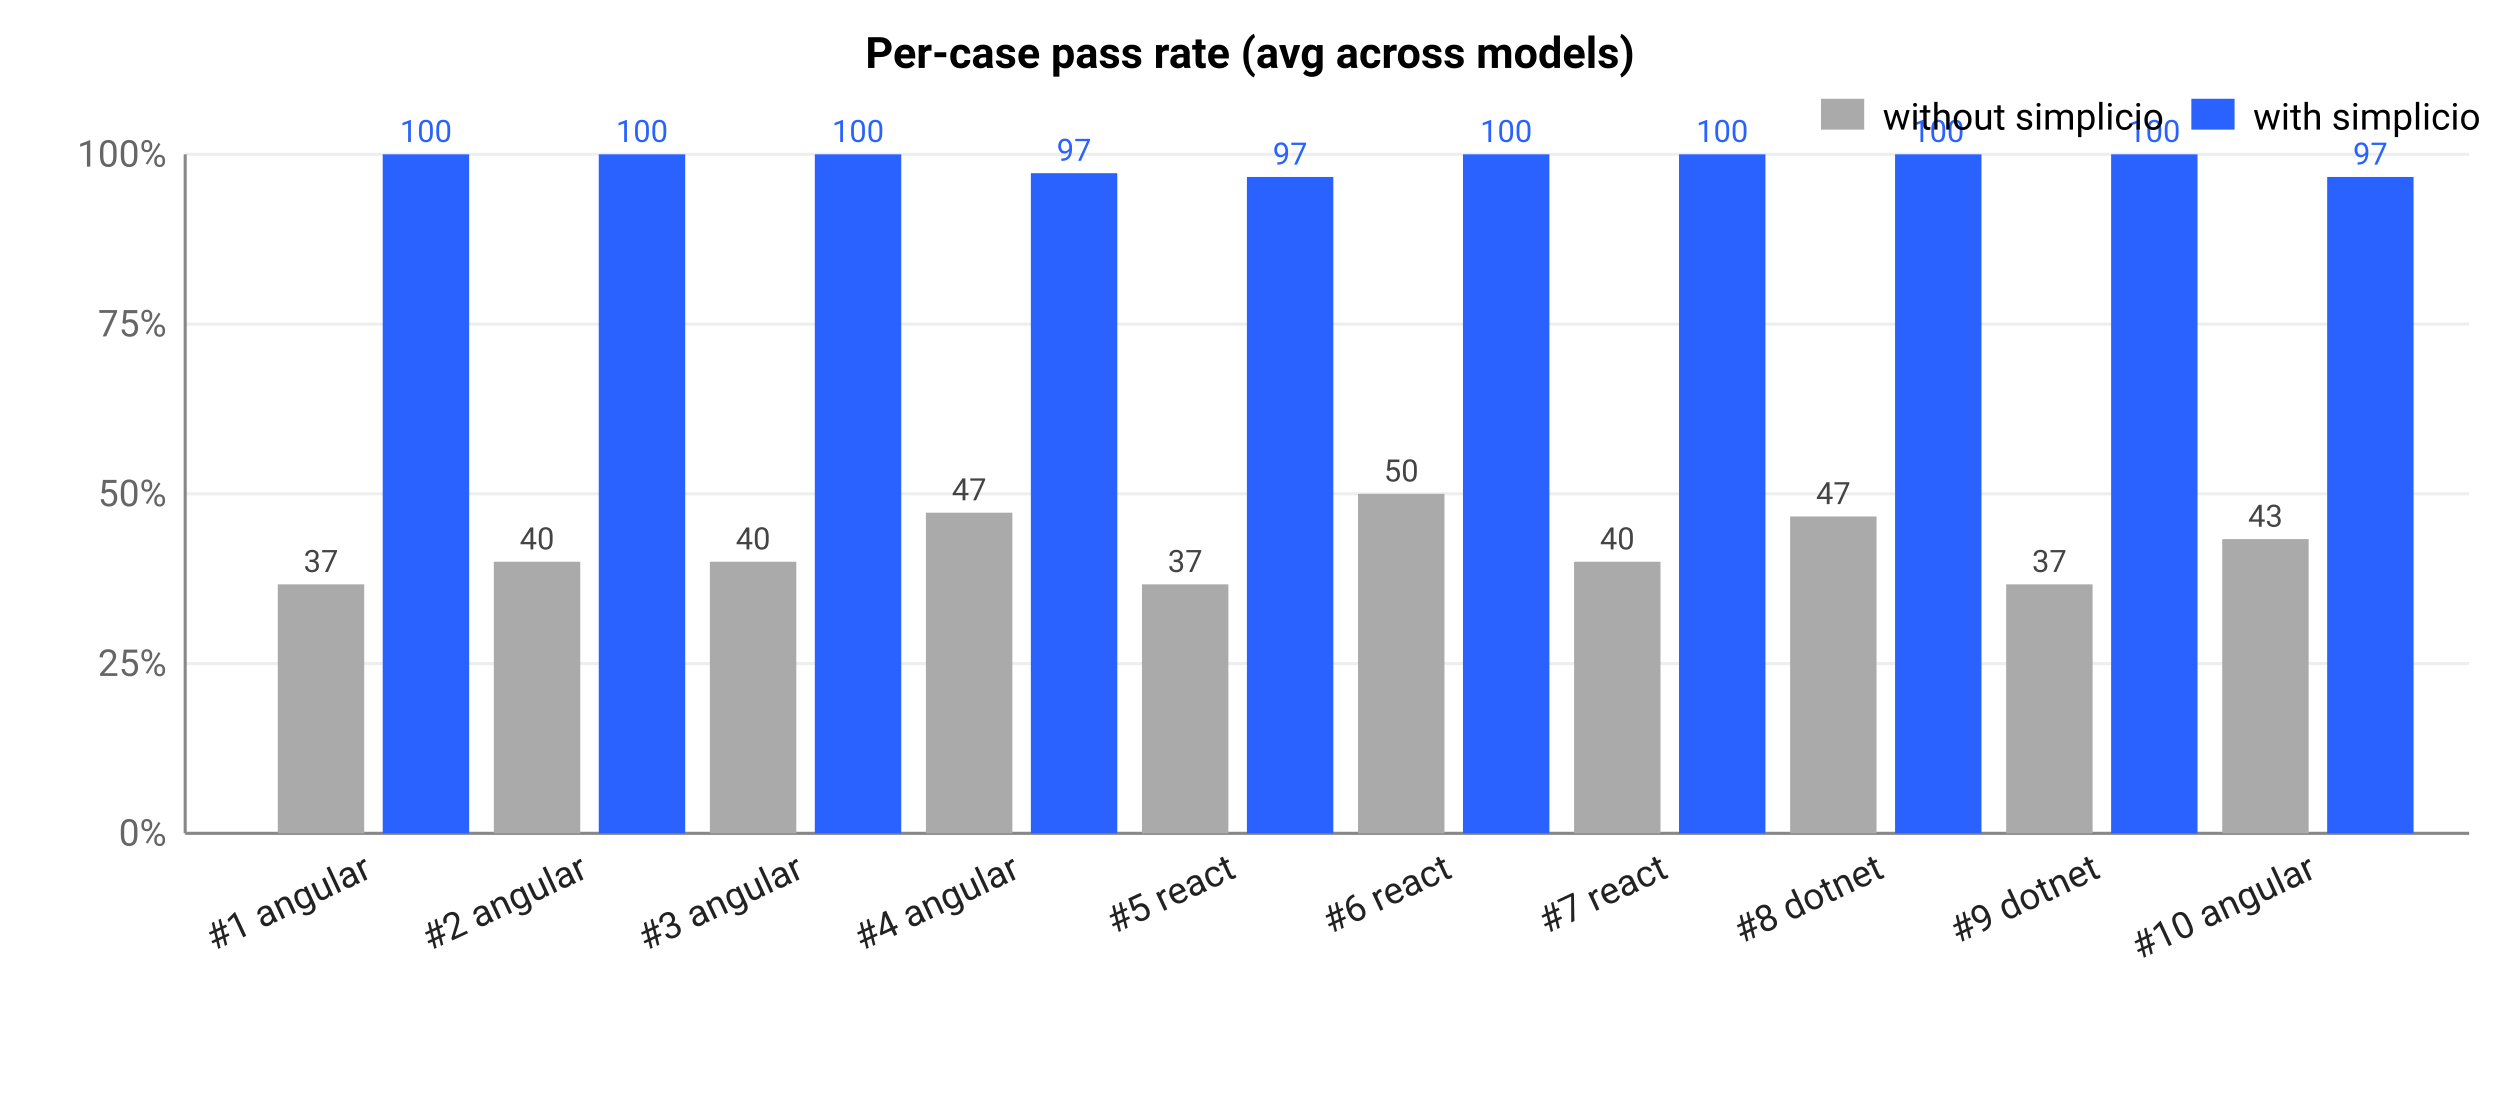
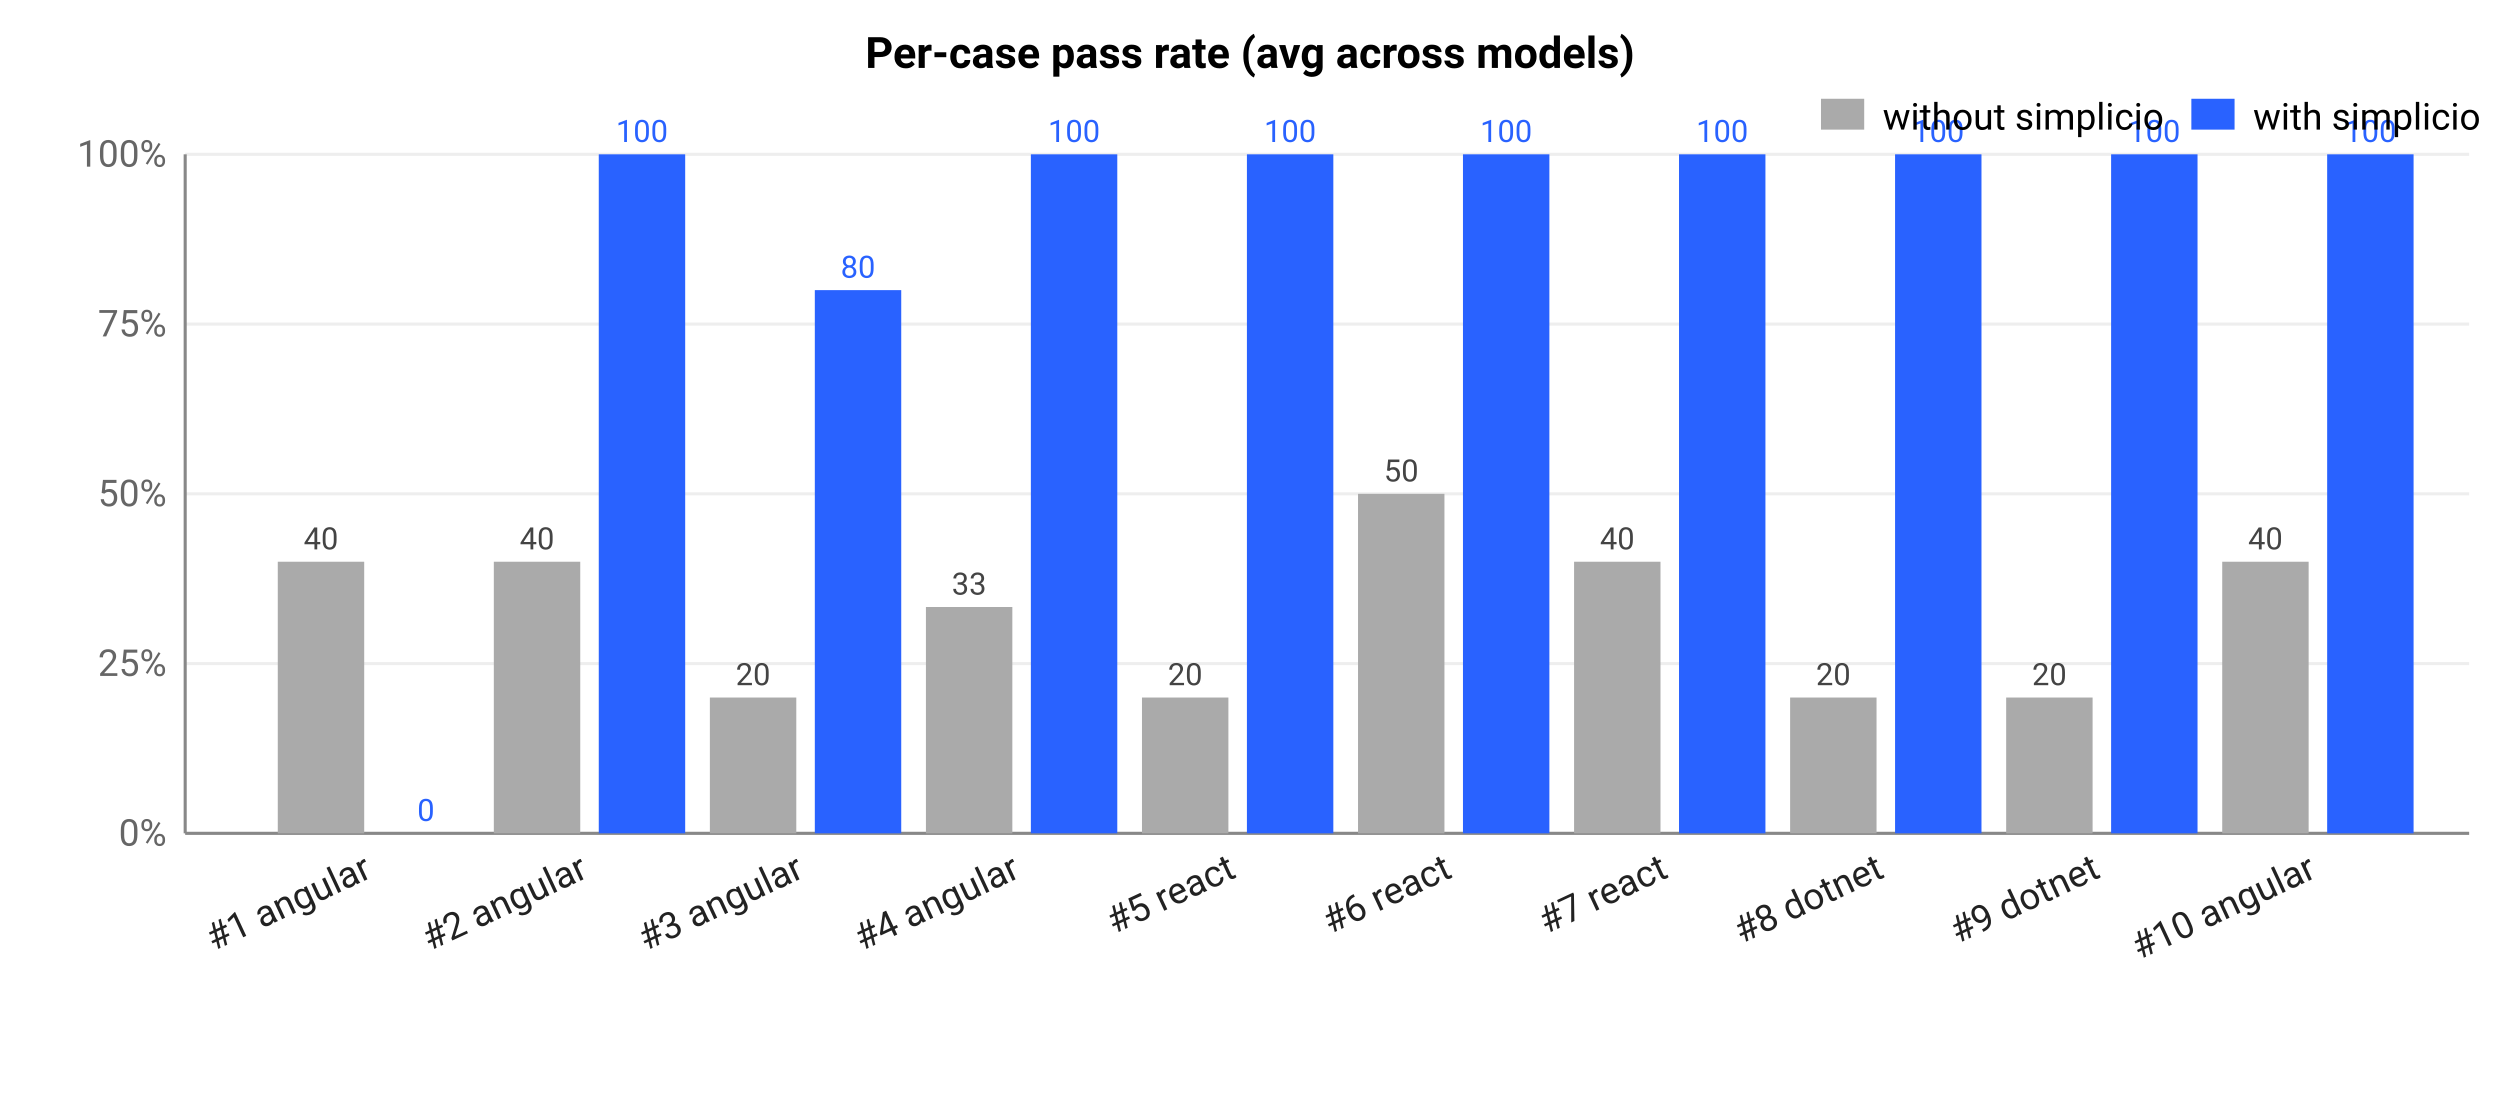
<svg xmlns="http://www.w3.org/2000/svg" viewBox="0 0 810 360" font-family="-apple-system,Segoe UI,Roboto,sans-serif" font-size="12">
  <style>.bar-sem{fill:#aaa}.bar-com{fill:#2962ff}.lbl{fill:#222}.ax{stroke:#888;stroke-width:1}.grid{stroke:#eee;stroke-width:1}</style>
  <text x="405.0" y="22" text-anchor="middle" font-weight="600" font-size="14">Per-case pass rate (avg across models)</text>
  <line x1="60" y1="50.0" x2="800" y2="50.0" class="grid" />
  <text x="54" y="54.0" text-anchor="end" fill="#666">100%</text>
  <line x1="60" y1="105.0" x2="800" y2="105.0" class="grid" />
  <text x="54" y="109.0" text-anchor="end" fill="#666">75%</text>
  <line x1="60" y1="160.0" x2="800" y2="160.0" class="grid" />
  <text x="54" y="164.0" text-anchor="end" fill="#666">50%</text>
  <line x1="60" y1="215.0" x2="800" y2="215.0" class="grid" />
  <text x="54" y="219.0" text-anchor="end" fill="#666">25%</text>
  <line x1="60" y1="270.0" x2="800" y2="270.0" class="grid" />
  <text x="54" y="274.0" text-anchor="end" fill="#666">0%</text>
  <line x1="60" y1="270" x2="800" y2="270" class="ax" />
  <line x1="60" y1="50" x2="60" y2="270" class="ax" />
-   <rect x="90" y="189.333" width="28" height="80.667" class="bar-sem" />
-   <rect x="124" y="50.0" width="28" height="220.0" class="bar-com" />
-   <text x="104.0" y="185.333" text-anchor="middle" fill="#444" font-size="10">37</text>
-   <text x="138.0" y="46.0" text-anchor="middle" fill="#2962ff" font-size="10">100</text>
+   <rect x="90" y="182.0" width="28" height="88.0" class="bar-sem" />
+   <rect x="124" y="270.0" width="28" height="0.0" class="bar-com" />
+   <text x="104.0" y="178.0" text-anchor="middle" fill="#444" font-size="10">40</text>
+   <text x="138.0" y="266.0" text-anchor="middle" fill="#2962ff" font-size="10">0</text>
  <text x="121" y="284" transform="rotate(-25 121 284)" text-anchor="end" class="lbl">#1 angular</text>
  <rect x="160" y="182.0" width="28" height="88.0" class="bar-sem" />
  <rect x="194" y="50.0" width="28" height="220.0" class="bar-com" />
  <text x="174.0" y="178.0" text-anchor="middle" fill="#444" font-size="10">40</text>
  <text x="208.0" y="46.0" text-anchor="middle" fill="#2962ff" font-size="10">100</text>
  <text x="191" y="284" transform="rotate(-25 191 284)" text-anchor="end" class="lbl">#2 angular</text>
-   <rect x="230" y="182.0" width="28" height="88.0" class="bar-sem" />
-   <rect x="264" y="50.0" width="28" height="220.0" class="bar-com" />
-   <text x="244.0" y="178.0" text-anchor="middle" fill="#444" font-size="10">40</text>
-   <text x="278.0" y="46.0" text-anchor="middle" fill="#2962ff" font-size="10">100</text>
+   <rect x="230" y="226.0" width="28" height="44.0" class="bar-sem" />
+   <rect x="264" y="94.0" width="28" height="176.0" class="bar-com" />
+   <text x="244.0" y="222.0" text-anchor="middle" fill="#444" font-size="10">20</text>
+   <text x="278.0" y="90.0" text-anchor="middle" fill="#2962ff" font-size="10">80</text>
  <text x="261" y="284" transform="rotate(-25 261 284)" text-anchor="end" class="lbl">#3 angular</text>
-   <rect x="300" y="166.111" width="28" height="103.889" class="bar-sem" />
-   <rect x="334" y="56.111" width="28" height="213.889" class="bar-com" />
-   <text x="314.0" y="162.111" text-anchor="middle" fill="#444" font-size="10">47</text>
-   <text x="348.0" y="52.111" text-anchor="middle" fill="#2962ff" font-size="10">97</text>
+   <rect x="300" y="196.667" width="28" height="73.333" class="bar-sem" />
+   <rect x="334" y="50.0" width="28" height="220.0" class="bar-com" />
+   <text x="314.0" y="192.667" text-anchor="middle" fill="#444" font-size="10">33</text>
+   <text x="348.0" y="46.0" text-anchor="middle" fill="#2962ff" font-size="10">100</text>
  <text x="331" y="284" transform="rotate(-25 331 284)" text-anchor="end" class="lbl">#4 angular</text>
-   <rect x="370" y="189.333" width="28" height="80.667" class="bar-sem" />
-   <rect x="404" y="57.333" width="28" height="212.667" class="bar-com" />
-   <text x="384.0" y="185.333" text-anchor="middle" fill="#444" font-size="10">37</text>
-   <text x="418.0" y="53.333" text-anchor="middle" fill="#2962ff" font-size="10">97</text>
+   <rect x="370" y="226.0" width="28" height="44.0" class="bar-sem" />
+   <rect x="404" y="50.0" width="28" height="220.0" class="bar-com" />
+   <text x="384.0" y="222.0" text-anchor="middle" fill="#444" font-size="10">20</text>
+   <text x="418.0" y="46.0" text-anchor="middle" fill="#2962ff" font-size="10">100</text>
  <text x="401" y="284" transform="rotate(-25 401 284)" text-anchor="end" class="lbl">#5 react</text>
  <rect x="440" y="160.0" width="28" height="110.0" class="bar-sem" />
  <rect x="474" y="50.0" width="28" height="220.0" class="bar-com" />
  <text x="454.0" y="156.0" text-anchor="middle" fill="#444" font-size="10">50</text>
  <text x="488.0" y="46.0" text-anchor="middle" fill="#2962ff" font-size="10">100</text>
  <text x="471" y="284" transform="rotate(-25 471 284)" text-anchor="end" class="lbl">#6 react</text>
  <rect x="510" y="182.0" width="28" height="88.0" class="bar-sem" />
  <rect x="544" y="50.0" width="28" height="220.0" class="bar-com" />
  <text x="524.0" y="178.0" text-anchor="middle" fill="#444" font-size="10">40</text>
  <text x="558.0" y="46.0" text-anchor="middle" fill="#2962ff" font-size="10">100</text>
  <text x="541" y="284" transform="rotate(-25 541 284)" text-anchor="end" class="lbl">#7 react</text>
-   <rect x="580" y="167.333" width="28" height="102.667" class="bar-sem" />
+   <rect x="580" y="226.0" width="28" height="44.0" class="bar-sem" />
  <rect x="614" y="50.0" width="28" height="220.0" class="bar-com" />
-   <text x="594.0" y="163.333" text-anchor="middle" fill="#444" font-size="10">47</text>
+   <text x="594.0" y="222.0" text-anchor="middle" fill="#444" font-size="10">20</text>
  <text x="628.0" y="46.0" text-anchor="middle" fill="#2962ff" font-size="10">100</text>
  <text x="611" y="284" transform="rotate(-25 611 284)" text-anchor="end" class="lbl">#8 dotnet</text>
-   <rect x="650" y="189.333" width="28" height="80.667" class="bar-sem" />
+   <rect x="650" y="226.0" width="28" height="44.0" class="bar-sem" />
  <rect x="684" y="50.0" width="28" height="220.0" class="bar-com" />
-   <text x="664.0" y="185.333" text-anchor="middle" fill="#444" font-size="10">37</text>
+   <text x="664.0" y="222.0" text-anchor="middle" fill="#444" font-size="10">20</text>
  <text x="698.0" y="46.0" text-anchor="middle" fill="#2962ff" font-size="10">100</text>
  <text x="681" y="284" transform="rotate(-25 681 284)" text-anchor="end" class="lbl">#9 dotnet</text>
-   <rect x="720" y="174.667" width="28" height="95.333" class="bar-sem" />
-   <rect x="754" y="57.333" width="28" height="212.667" class="bar-com" />
-   <text x="734.0" y="170.667" text-anchor="middle" fill="#444" font-size="10">43</text>
-   <text x="768.0" y="53.333" text-anchor="middle" fill="#2962ff" font-size="10">97</text>
+   <rect x="720" y="182.0" width="28" height="88.0" class="bar-sem" />
+   <rect x="754" y="50.0" width="28" height="220.0" class="bar-com" />
+   <text x="734.0" y="178.0" text-anchor="middle" fill="#444" font-size="10">40</text>
+   <text x="768.0" y="46.0" text-anchor="middle" fill="#2962ff" font-size="10">100</text>
  <text x="751" y="284" transform="rotate(-25 751 284)" text-anchor="end" class="lbl">#10 angular</text>
  <rect x="590" y="32" width="14" height="10" class="bar-sem" />
  <text x="610" y="42">without simplicio</text>
  <rect x="710" y="32" width="14" height="10" class="bar-com" />
  <text x="730" y="42">with simplicio</text>
</svg>
